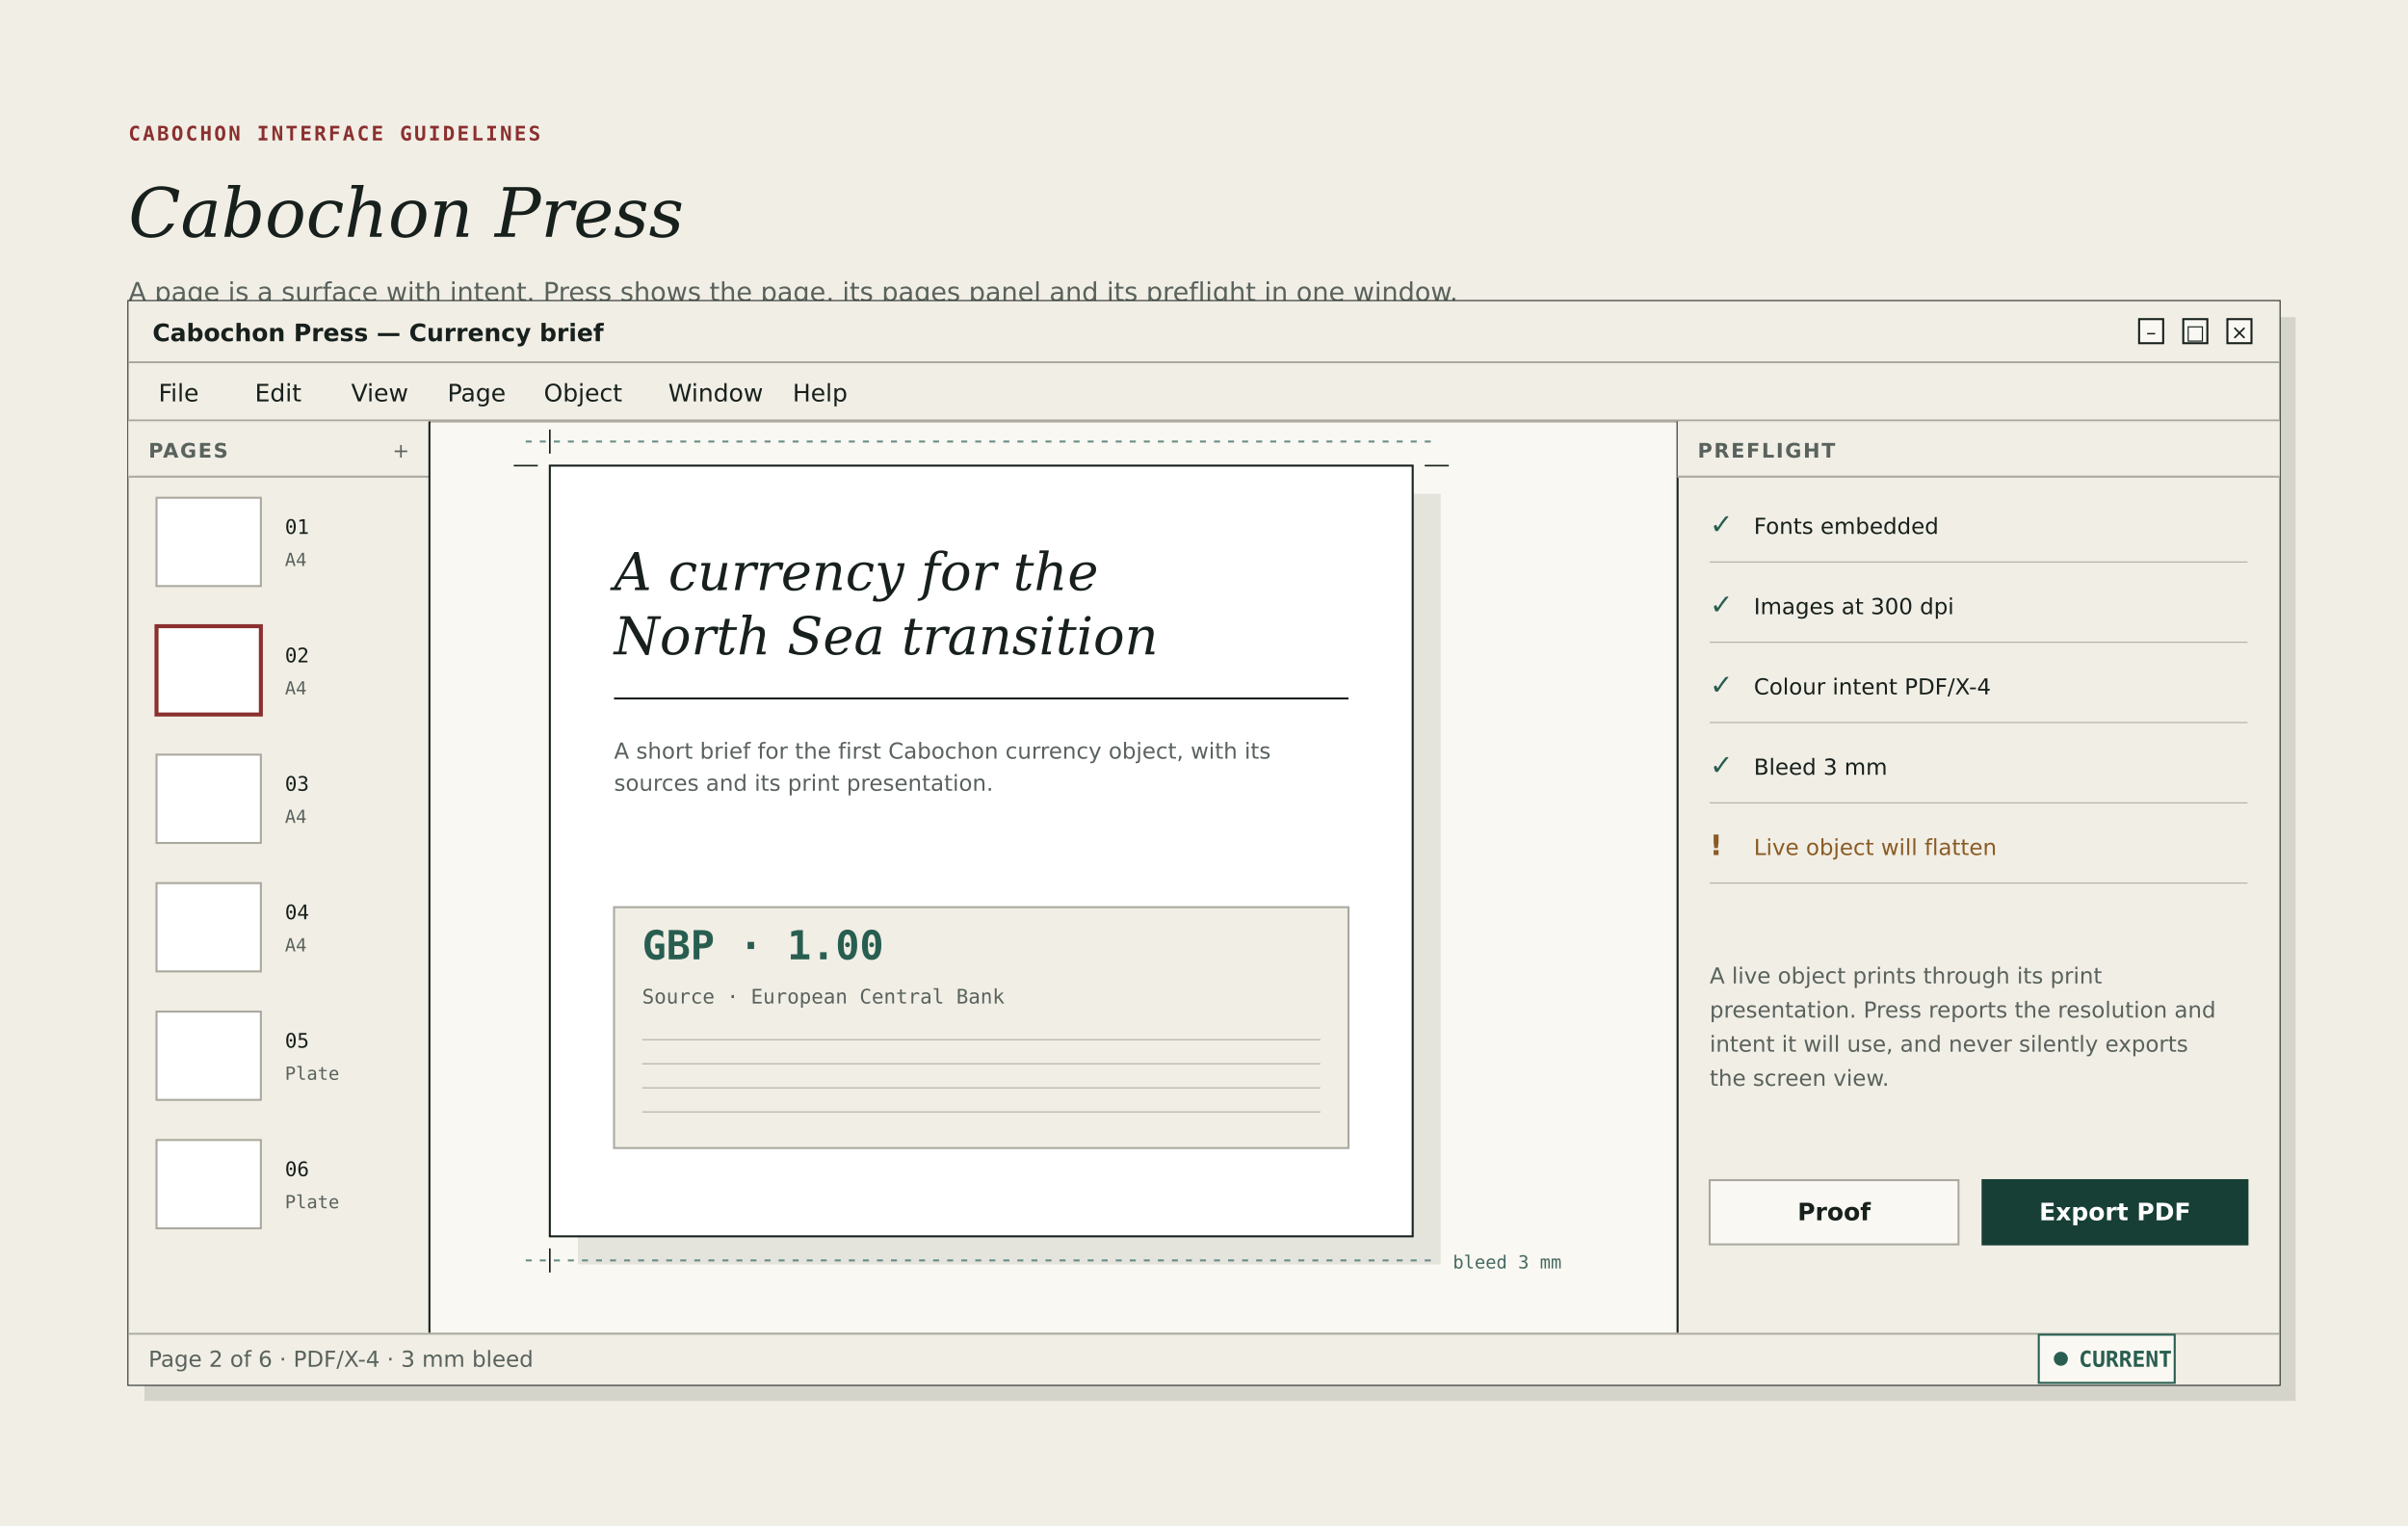
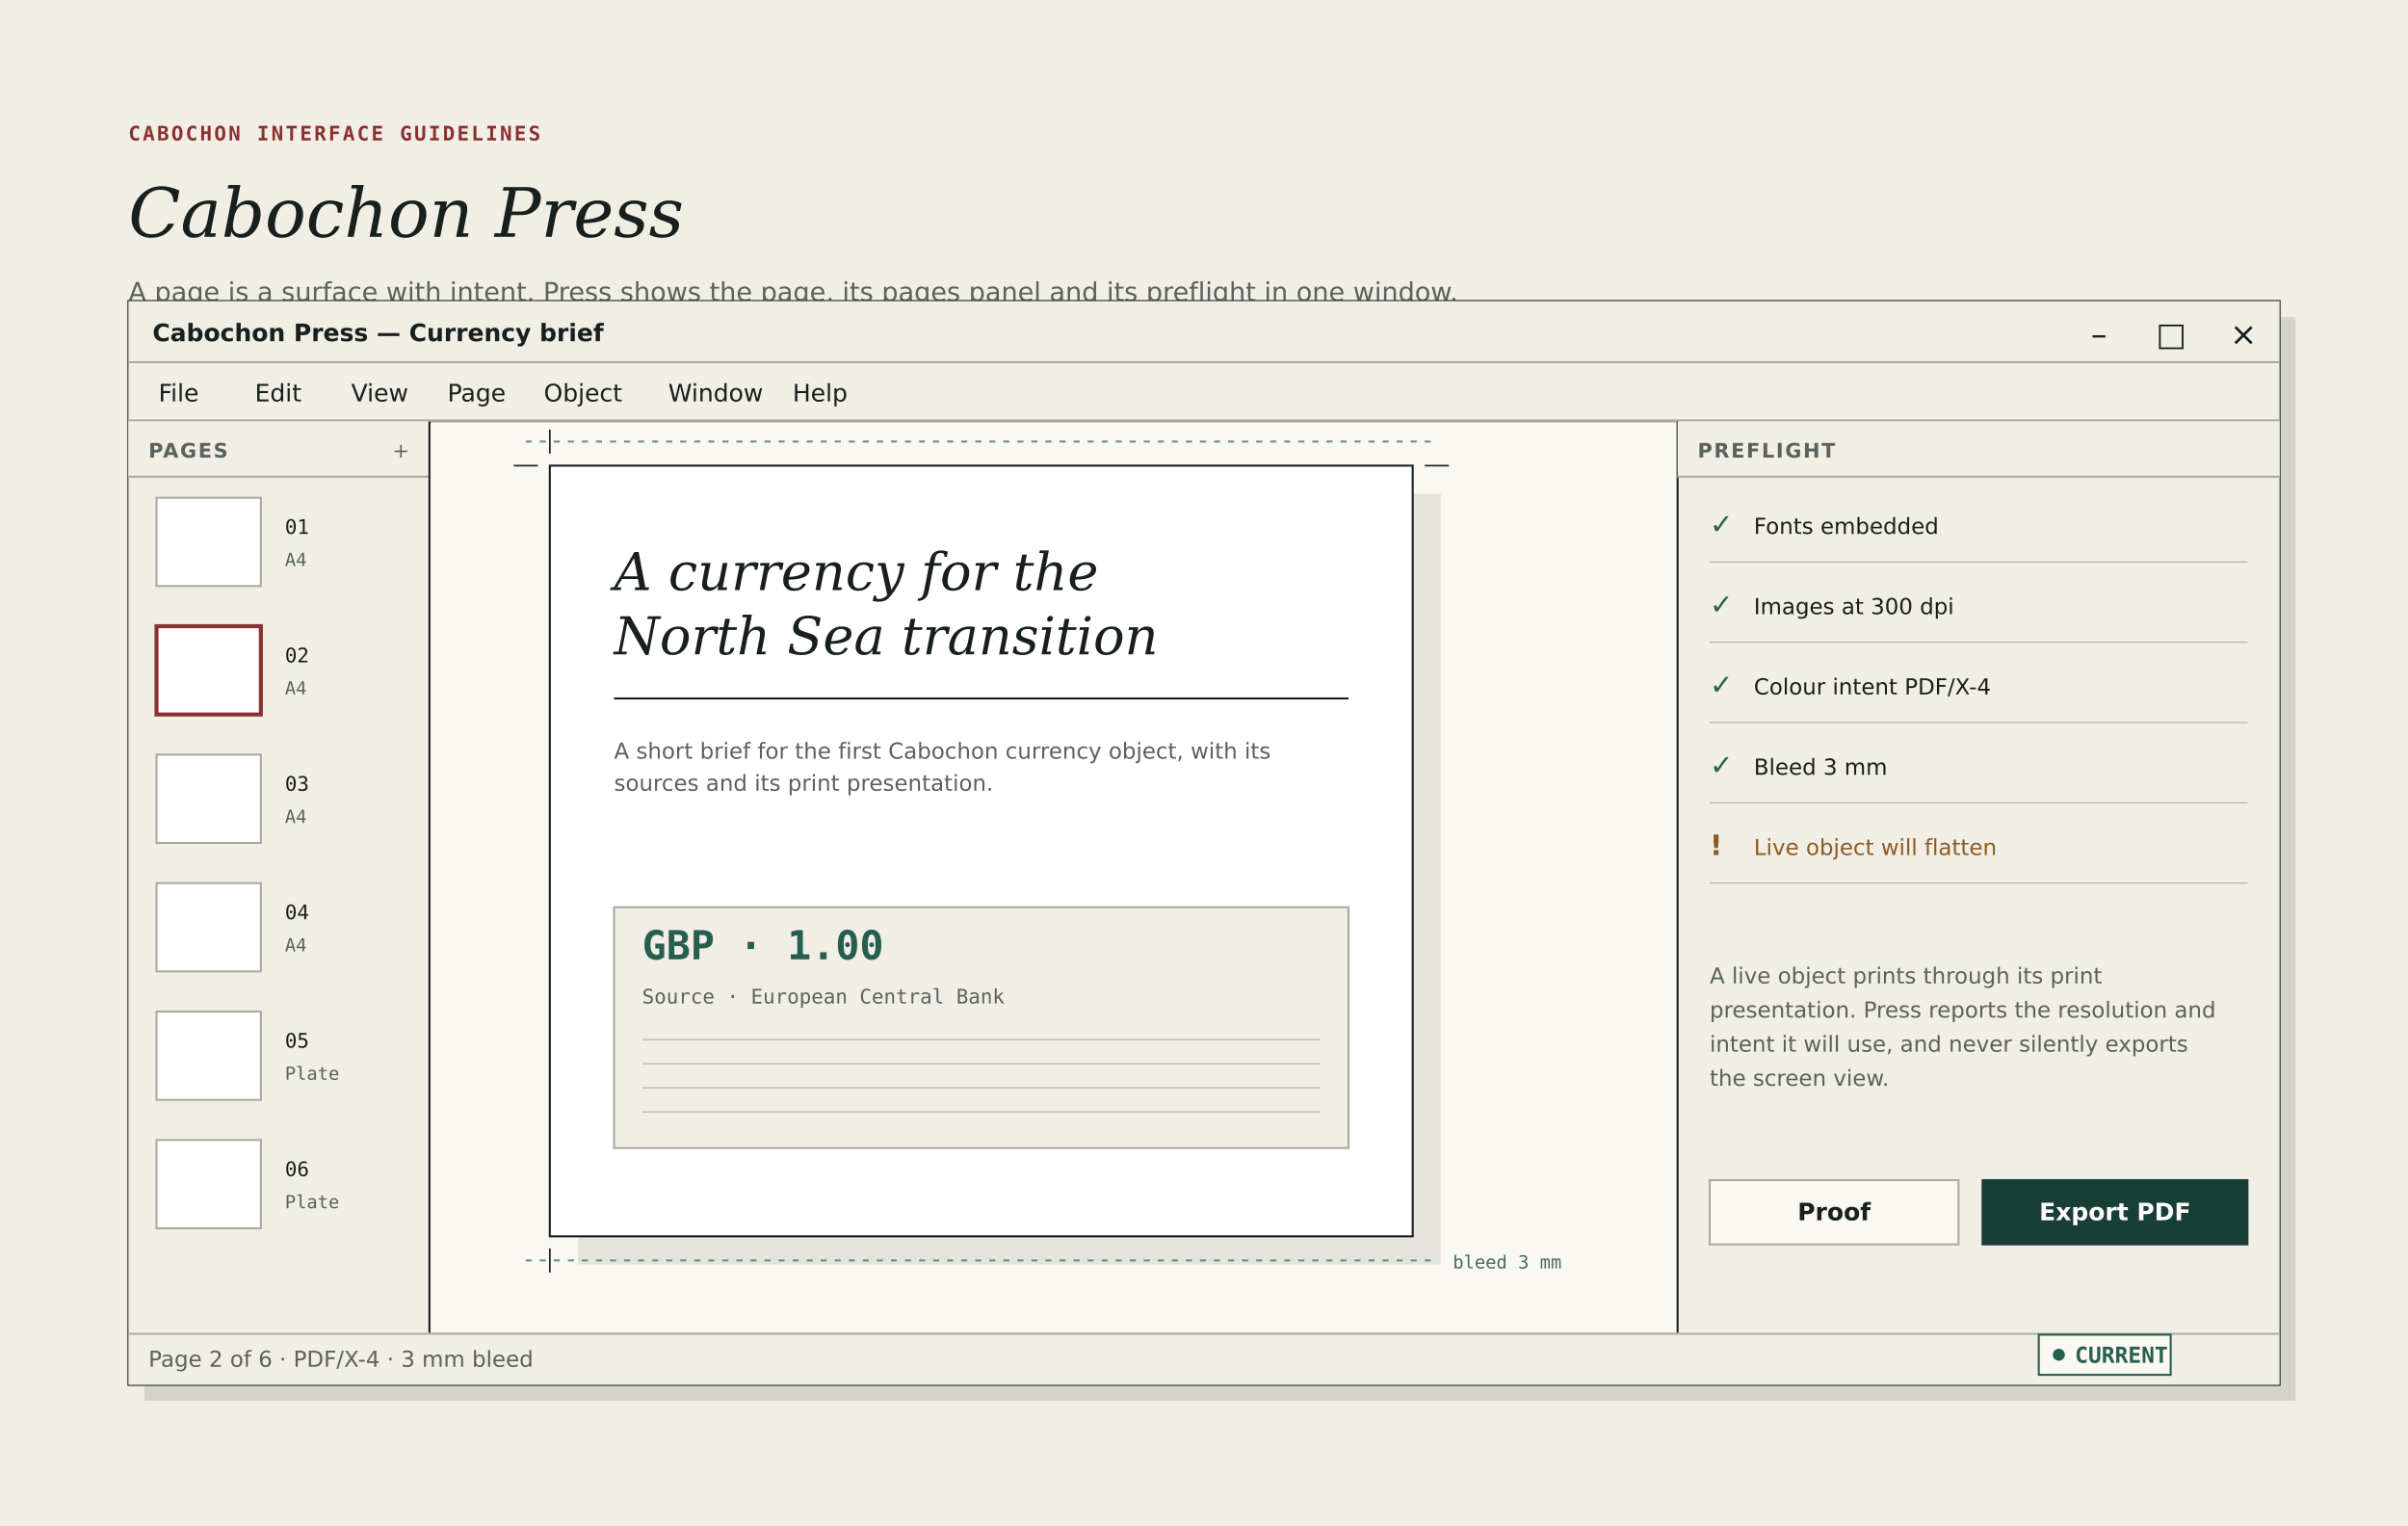
<svg xmlns="http://www.w3.org/2000/svg" viewBox="0 0 1200 760" width="1200" height="760" role="img" aria-labelledby="title desc">
  <rect width="1200" height="760" fill="#F1EEE5" />
  <text x="64" y="70" fill="#8A302F" font-family="'DejaVu Sans Mono', 'Liberation Mono', monospace" font-size="10" font-weight="bold" text-anchor="start" font-style="normal" letter-spacing="1.1">CABOCHON INTERFACE GUIDELINES</text>
  <text x="64" y="118" fill="#17201C" font-family="Georgia, 'DejaVu Serif', 'Times New Roman', serif" font-size="34" font-weight="normal" text-anchor="start" font-style="italic">Cabochon Press</text>
  <text x="64" y="150" fill="#59625D" font-family="'DejaVu Sans', 'Liberation Sans', Arial, sans-serif" font-size="13" font-weight="normal" text-anchor="start" font-style="normal">A page is a surface with intent. Press shows the page, its pages panel and its preflight in one window.</text>
  <rect x="72" y="158" width="1072" height="540" fill="#17201C20" stroke-width="1" rx="0" />
  <rect x="64" y="150" width="1072" height="540" fill="#FAF8F2" stroke="#17201C" stroke-width="1" rx="0" />
  <rect x="64" y="150" width="1072" height="31" fill="#F1EEE5" stroke-width="1" rx="0" />
  <line x1="64" y1="180.5" x2="1136" y2="180.5" stroke="#AAA99F" stroke-width="1" />
  <text x="76" y="170" fill="#17201C" font-family="'DejaVu Sans', 'Liberation Sans', Arial, sans-serif" font-size="12" font-weight="bold" text-anchor="start" font-style="normal">Cabochon Press — Currency brief</text>
-   <rect x="1066" y="159" width="12" height="12" fill="#FAF8F2" stroke="#17201C" stroke-width="1" rx="0" />
-   <text x="1072" y="169" fill="#17201C" font-family="'DejaVu Sans', 'Liberation Sans', Arial, sans-serif" font-size="10" font-weight="normal" text-anchor="middle" font-style="normal">–</text>
-   <rect x="1088" y="159" width="12" height="12" fill="#FAF8F2" stroke="#17201C" stroke-width="1" rx="0" />
-   <text x="1094" y="169" fill="#17201C" font-family="'DejaVu Sans', 'Liberation Sans', Arial, sans-serif" font-size="10" font-weight="normal" text-anchor="middle" font-style="normal">□</text>
-   <rect x="1110" y="159" width="12" height="12" fill="#FAF8F2" stroke="#17201C" stroke-width="1" rx="0" />
-   <text x="1116" y="169" fill="#17201C" font-family="'DejaVu Sans', 'Liberation Sans', Arial, sans-serif" font-size="10" font-weight="normal" text-anchor="middle" font-style="normal">×</text>
+   <text x="1046" y="172" fill="#17201C" font-family="'DejaVu Sans', 'Liberation Sans', Arial, sans-serif" font-size="16" font-weight="normal" text-anchor="middle" font-style="normal">–</text>
+   <text x="1082" y="172" fill="#17201C" font-family="'DejaVu Sans', 'Liberation Sans', Arial, sans-serif" font-size="16" font-weight="normal" text-anchor="middle" font-style="normal">□</text>
+   <text x="1118" y="172" fill="#17201C" font-family="'DejaVu Sans', 'Liberation Sans', Arial, sans-serif" font-size="16" font-weight="normal" text-anchor="middle" font-style="normal">×</text>
  <rect x="64" y="181" width="1072" height="29" fill="#F1EEE5" stroke-width="1" rx="0" />
  <line x1="64" y1="209.5" x2="1136" y2="209.5" stroke="#AAA99F" stroke-width="1" />
  <text x="79" y="200" fill="#17201C" font-family="'DejaVu Sans', 'Liberation Sans', Arial, sans-serif" font-size="12" font-weight="normal" text-anchor="start" font-style="normal">File</text>
  <text x="127" y="200" fill="#17201C" font-family="'DejaVu Sans', 'Liberation Sans', Arial, sans-serif" font-size="12" font-weight="normal" text-anchor="start" font-style="normal">Edit</text>
  <text x="175" y="200" fill="#17201C" font-family="'DejaVu Sans', 'Liberation Sans', Arial, sans-serif" font-size="12" font-weight="normal" text-anchor="start" font-style="normal">View</text>
  <text x="223" y="200" fill="#17201C" font-family="'DejaVu Sans', 'Liberation Sans', Arial, sans-serif" font-size="12" font-weight="normal" text-anchor="start" font-style="normal">Page</text>
  <text x="271" y="200" fill="#17201C" font-family="'DejaVu Sans', 'Liberation Sans', Arial, sans-serif" font-size="12" font-weight="normal" text-anchor="start" font-style="normal">Object</text>
  <text x="333" y="200" fill="#17201C" font-family="'DejaVu Sans', 'Liberation Sans', Arial, sans-serif" font-size="12" font-weight="normal" text-anchor="start" font-style="normal">Window</text>
  <text x="395" y="200" fill="#17201C" font-family="'DejaVu Sans', 'Liberation Sans', Arial, sans-serif" font-size="12" font-weight="normal" text-anchor="start" font-style="normal">Help</text>
  <line x1="64" y1="210" x2="1136" y2="210" stroke="#AAA99F" stroke-width="1" />
  <rect x="64" y="664" width="1072" height="26" fill="#F1EEE5" stroke-width="1" rx="0" />
  <line x1="64" y1="664.5" x2="1136" y2="664.5" stroke="#AAA99F" stroke-width="1" />
  <text x="74" y="681" fill="#59625D" font-family="'DejaVu Sans', 'Liberation Sans', Arial, sans-serif" font-size="11" font-weight="normal" text-anchor="start" font-style="normal">Page 2 of 6 · PDF/X-4 · 3 mm bleed</text>
-   <rect x="1016" y="665" width="67.74" height="24" fill="#FAF8F2" stroke="#285E50" stroke-width="1" rx="0" />
-   <circle cx="1027" cy="677" r="3.5" fill="#285E50" stroke-width="1" />
-   <text x="1036" y="681" fill="#285E50" font-family="'DejaVu Sans Mono', 'Liberation Mono', monospace" font-size="11" font-weight="bold" text-anchor="start" font-style="normal">CURRENT</text>
+   <rect x="1016" y="665" width="65.74" height="20" fill="#FAF8F2" stroke="#285E50" stroke-width="1" rx="0" />
+   <circle cx="1026" cy="675" r="3" fill="#285E50" stroke-width="1" />
+   <text x="1034" y="679" fill="#285E50" font-family="'DejaVu Sans Mono', 'Liberation Mono', monospace" font-size="11" font-weight="bold" text-anchor="start" font-style="normal">CURRENT</text>
  <rect x="64" y="210" width="150" height="454" fill="#F1EEE5" stroke-width="1" rx="0" />
  <rect x="64" y="210" width="150" height="28" fill="#F1EEE5" stroke-width="1" rx="0" />
  <line x1="64" y1="237.5" x2="214" y2="237.5" stroke="#AAA99F" stroke-width="1" />
  <text x="74" y="228" fill="#59625D" font-family="'DejaVu Sans', 'Liberation Sans', Arial, sans-serif" font-size="10" font-weight="bold" text-anchor="start" font-style="normal" letter-spacing="0.8">PAGES</text>
  <text x="204" y="228" fill="#59625D" font-family="'DejaVu Sans', 'Liberation Sans', Arial, sans-serif" font-size="10" font-weight="normal" text-anchor="end" font-style="normal">+</text>
  <rect x="78" y="248" width="52" height="44" fill="#FFFFFF" stroke="#AAA99F" stroke-width="1" rx="0" />
  <text x="142" y="266" fill="#17201C" font-family="'DejaVu Sans Mono', 'Liberation Mono', monospace" font-size="10" font-weight="normal" text-anchor="start" font-style="normal">01</text>
  <text x="142" y="282" fill="#59625D" font-family="'DejaVu Sans Mono', 'Liberation Mono', monospace" font-size="9" font-weight="normal" text-anchor="start" font-style="normal">A4</text>
  <rect x="78" y="312" width="52" height="44" fill="#FFFFFF" stroke="#8A302F" stroke-width="2" rx="0" />
  <text x="142" y="330" fill="#17201C" font-family="'DejaVu Sans Mono', 'Liberation Mono', monospace" font-size="10" font-weight="normal" text-anchor="start" font-style="normal">02</text>
  <text x="142" y="346" fill="#59625D" font-family="'DejaVu Sans Mono', 'Liberation Mono', monospace" font-size="9" font-weight="normal" text-anchor="start" font-style="normal">A4</text>
  <rect x="78" y="376" width="52" height="44" fill="#FFFFFF" stroke="#AAA99F" stroke-width="1" rx="0" />
  <text x="142" y="394" fill="#17201C" font-family="'DejaVu Sans Mono', 'Liberation Mono', monospace" font-size="10" font-weight="normal" text-anchor="start" font-style="normal">03</text>
  <text x="142" y="410" fill="#59625D" font-family="'DejaVu Sans Mono', 'Liberation Mono', monospace" font-size="9" font-weight="normal" text-anchor="start" font-style="normal">A4</text>
  <rect x="78" y="440" width="52" height="44" fill="#FFFFFF" stroke="#AAA99F" stroke-width="1" rx="0" />
  <text x="142" y="458" fill="#17201C" font-family="'DejaVu Sans Mono', 'Liberation Mono', monospace" font-size="10" font-weight="normal" text-anchor="start" font-style="normal">04</text>
  <text x="142" y="474" fill="#59625D" font-family="'DejaVu Sans Mono', 'Liberation Mono', monospace" font-size="9" font-weight="normal" text-anchor="start" font-style="normal">A4</text>
  <rect x="78" y="504" width="52" height="44" fill="#FFFFFF" stroke="#AAA99F" stroke-width="1" rx="0" />
  <text x="142" y="522" fill="#17201C" font-family="'DejaVu Sans Mono', 'Liberation Mono', monospace" font-size="10" font-weight="normal" text-anchor="start" font-style="normal">05</text>
  <text x="142" y="538" fill="#59625D" font-family="'DejaVu Sans Mono', 'Liberation Mono', monospace" font-size="9" font-weight="normal" text-anchor="start" font-style="normal">Plate</text>
  <rect x="78" y="568" width="52" height="44" fill="#FFFFFF" stroke="#AAA99F" stroke-width="1" rx="0" />
  <text x="142" y="586" fill="#17201C" font-family="'DejaVu Sans Mono', 'Liberation Mono', monospace" font-size="10" font-weight="normal" text-anchor="start" font-style="normal">06</text>
  <text x="142" y="602" fill="#59625D" font-family="'DejaVu Sans Mono', 'Liberation Mono', monospace" font-size="9" font-weight="normal" text-anchor="start" font-style="normal">Plate</text>
  <line x1="214" y1="210" x2="214" y2="664" stroke="#17201C" stroke-width="1" />
  <rect x="288" y="246" width="430" height="384" fill="#17201C18" stroke-width="1" rx="0" />
  <rect x="274" y="232" width="430" height="384" fill="#FFFFFF" stroke="#17201C" stroke-width="1" rx="0" />
  <text x="306" y="294" fill="#17201C" font-family="Georgia, 'DejaVu Serif', 'Times New Roman', serif" font-size="26" font-weight="normal" text-anchor="start" font-style="italic">A currency for the</text>
  <text x="306" y="326" fill="#17201C" font-family="Georgia, 'DejaVu Serif', 'Times New Roman', serif" font-size="26" font-weight="normal" text-anchor="start" font-style="italic">North Sea transition</text>
  <line x1="306" y1="348" x2="672" y2="348" stroke="#17201C" stroke-width="1" />
  <text x="306" y="378" fill="#59625D" font-family="'DejaVu Sans', 'Liberation Sans', Arial, sans-serif" font-size="11" font-weight="normal" text-anchor="start" font-style="normal">A short brief for the first Cabochon currency object, with its</text>
  <text x="306" y="394" fill="#59625D" font-family="'DejaVu Sans', 'Liberation Sans', Arial, sans-serif" font-size="11" font-weight="normal" text-anchor="start" font-style="normal">sources and its print presentation.</text>
  <rect x="306" y="452" width="366" height="120" fill="#F1EEE5" stroke="#AAA99F" stroke-width="1" rx="0" />
  <text x="320" y="478" fill="#285E50" font-family="'DejaVu Sans Mono', 'Liberation Mono', monospace" font-size="20" font-weight="bold" text-anchor="start" font-style="normal">GBP · 1.00</text>
  <text x="320" y="500" fill="#59625D" font-family="'DejaVu Sans Mono', 'Liberation Mono', monospace" font-size="10" font-weight="normal" text-anchor="start" font-style="normal">Source · European Central Bank</text>
  <line x1="320" y1="518" x2="658" y2="518" stroke="#AAA99F" stroke-width="0.5" />
  <line x1="320" y1="530" x2="658" y2="530" stroke="#AAA99F" stroke-width="0.5" />
  <line x1="320" y1="542" x2="658" y2="542" stroke="#AAA99F" stroke-width="0.5" />
  <line x1="320" y1="554" x2="658" y2="554" stroke="#AAA99F" stroke-width="0.5" />
  <line x1="256" y1="232" x2="268" y2="232" stroke="#17201C" stroke-width="0.8" />
  <line x1="274" y1="214" x2="274" y2="226" stroke="#17201C" stroke-width="0.8" />
  <line x1="710" y1="232" x2="722" y2="232" stroke="#17201C" stroke-width="0.8" />
  <line x1="274" y1="622" x2="274" y2="634" stroke="#17201C" stroke-width="0.8" />
  <line x1="262" y1="220" x2="716" y2="220" stroke="#678E86" stroke-width="1" stroke-dasharray="3 4" />
  <line x1="262" y1="628" x2="716" y2="628" stroke="#678E86" stroke-width="1" stroke-dasharray="3 4" />
  <text x="724" y="632" fill="#456A62" font-family="'DejaVu Sans Mono', 'Liberation Mono', monospace" font-size="9" font-weight="normal" text-anchor="start" font-style="normal">bleed 3 mm</text>
  <rect x="836" y="210" width="300" height="454" fill="#F1EEE5" stroke-width="1" rx="0" />
  <line x1="836" y1="210" x2="836" y2="664" stroke="#17201C" stroke-width="1" />
  <rect x="836" y="210" width="300" height="28" fill="#F1EEE5" stroke-width="1" rx="0" />
  <line x1="836" y1="237.5" x2="1136" y2="237.5" stroke="#AAA99F" stroke-width="1" />
  <text x="846" y="228" fill="#59625D" font-family="'DejaVu Sans', 'Liberation Sans', Arial, sans-serif" font-size="10" font-weight="bold" text-anchor="start" font-style="normal" letter-spacing="0.8">PREFLIGHT</text>
  <text x="852" y="266" fill="#285E50" font-family="'DejaVu Sans', 'Liberation Sans', Arial, sans-serif" font-size="14" font-weight="bold" text-anchor="start" font-style="normal">✓</text>
  <text x="874" y="266" fill="#17201C" font-family="'DejaVu Sans', 'Liberation Sans', Arial, sans-serif" font-size="11" font-weight="normal" text-anchor="start" font-style="normal">Fonts embedded</text>
  <line x1="852" y1="280" x2="1120" y2="280" stroke="#AAA99F" stroke-width="0.5" />
  <text x="852" y="306" fill="#285E50" font-family="'DejaVu Sans', 'Liberation Sans', Arial, sans-serif" font-size="14" font-weight="bold" text-anchor="start" font-style="normal">✓</text>
  <text x="874" y="306" fill="#17201C" font-family="'DejaVu Sans', 'Liberation Sans', Arial, sans-serif" font-size="11" font-weight="normal" text-anchor="start" font-style="normal">Images at 300 dpi</text>
  <line x1="852" y1="320" x2="1120" y2="320" stroke="#AAA99F" stroke-width="0.5" />
  <text x="852" y="346" fill="#285E50" font-family="'DejaVu Sans', 'Liberation Sans', Arial, sans-serif" font-size="14" font-weight="bold" text-anchor="start" font-style="normal">✓</text>
  <text x="874" y="346" fill="#17201C" font-family="'DejaVu Sans', 'Liberation Sans', Arial, sans-serif" font-size="11" font-weight="normal" text-anchor="start" font-style="normal">Colour intent PDF/X-4</text>
  <line x1="852" y1="360" x2="1120" y2="360" stroke="#AAA99F" stroke-width="0.5" />
  <text x="852" y="386" fill="#285E50" font-family="'DejaVu Sans', 'Liberation Sans', Arial, sans-serif" font-size="14" font-weight="bold" text-anchor="start" font-style="normal">✓</text>
  <text x="874" y="386" fill="#17201C" font-family="'DejaVu Sans', 'Liberation Sans', Arial, sans-serif" font-size="11" font-weight="normal" text-anchor="start" font-style="normal">Bleed 3 mm</text>
  <line x1="852" y1="400" x2="1120" y2="400" stroke="#AAA99F" stroke-width="0.5" />
  <text x="852" y="426" fill="#8A5B24" font-family="'DejaVu Sans', 'Liberation Sans', Arial, sans-serif" font-size="14" font-weight="bold" text-anchor="start" font-style="normal">!</text>
  <text x="874" y="426" fill="#8A5B24" font-family="'DejaVu Sans', 'Liberation Sans', Arial, sans-serif" font-size="11" font-weight="normal" text-anchor="start" font-style="normal">Live object will flatten</text>
  <line x1="852" y1="440" x2="1120" y2="440" stroke="#AAA99F" stroke-width="0.5" />
  <text x="852" y="490" fill="#59625D" font-family="'DejaVu Sans', 'Liberation Sans', Arial, sans-serif" font-size="11" font-weight="normal" text-anchor="start" font-style="normal">A live object prints through its print</text>
  <text x="852" y="507" fill="#59625D" font-family="'DejaVu Sans', 'Liberation Sans', Arial, sans-serif" font-size="11" font-weight="normal" text-anchor="start" font-style="normal">presentation. Press reports the resolution and</text>
  <text x="852" y="524" fill="#59625D" font-family="'DejaVu Sans', 'Liberation Sans', Arial, sans-serif" font-size="11" font-weight="normal" text-anchor="start" font-style="normal">intent it will use, and never silently exports</text>
  <text x="852" y="541" fill="#59625D" font-family="'DejaVu Sans', 'Liberation Sans', Arial, sans-serif" font-size="11" font-weight="normal" text-anchor="start" font-style="normal">the screen view.</text>
  <rect x="852" y="588" width="124" height="32" fill="#FAF8F2" stroke="#AAA99F" stroke-width="1" rx="0" />
  <text x="914.0" y="608.0" fill="#17201C" font-family="'DejaVu Sans', 'Liberation Sans', Arial, sans-serif" font-size="12" font-weight="bold" text-anchor="middle" font-style="normal">Proof</text>
  <rect x="988" y="588" width="132" height="32" fill="#173F35" stroke="#173F35" stroke-width="1" rx="0" />
  <text x="1054.0" y="608.0" fill="#FFFFFF" font-family="'DejaVu Sans', 'Liberation Sans', Arial, sans-serif" font-size="12" font-weight="bold" text-anchor="middle" font-style="normal">Export PDF</text>
</svg>
